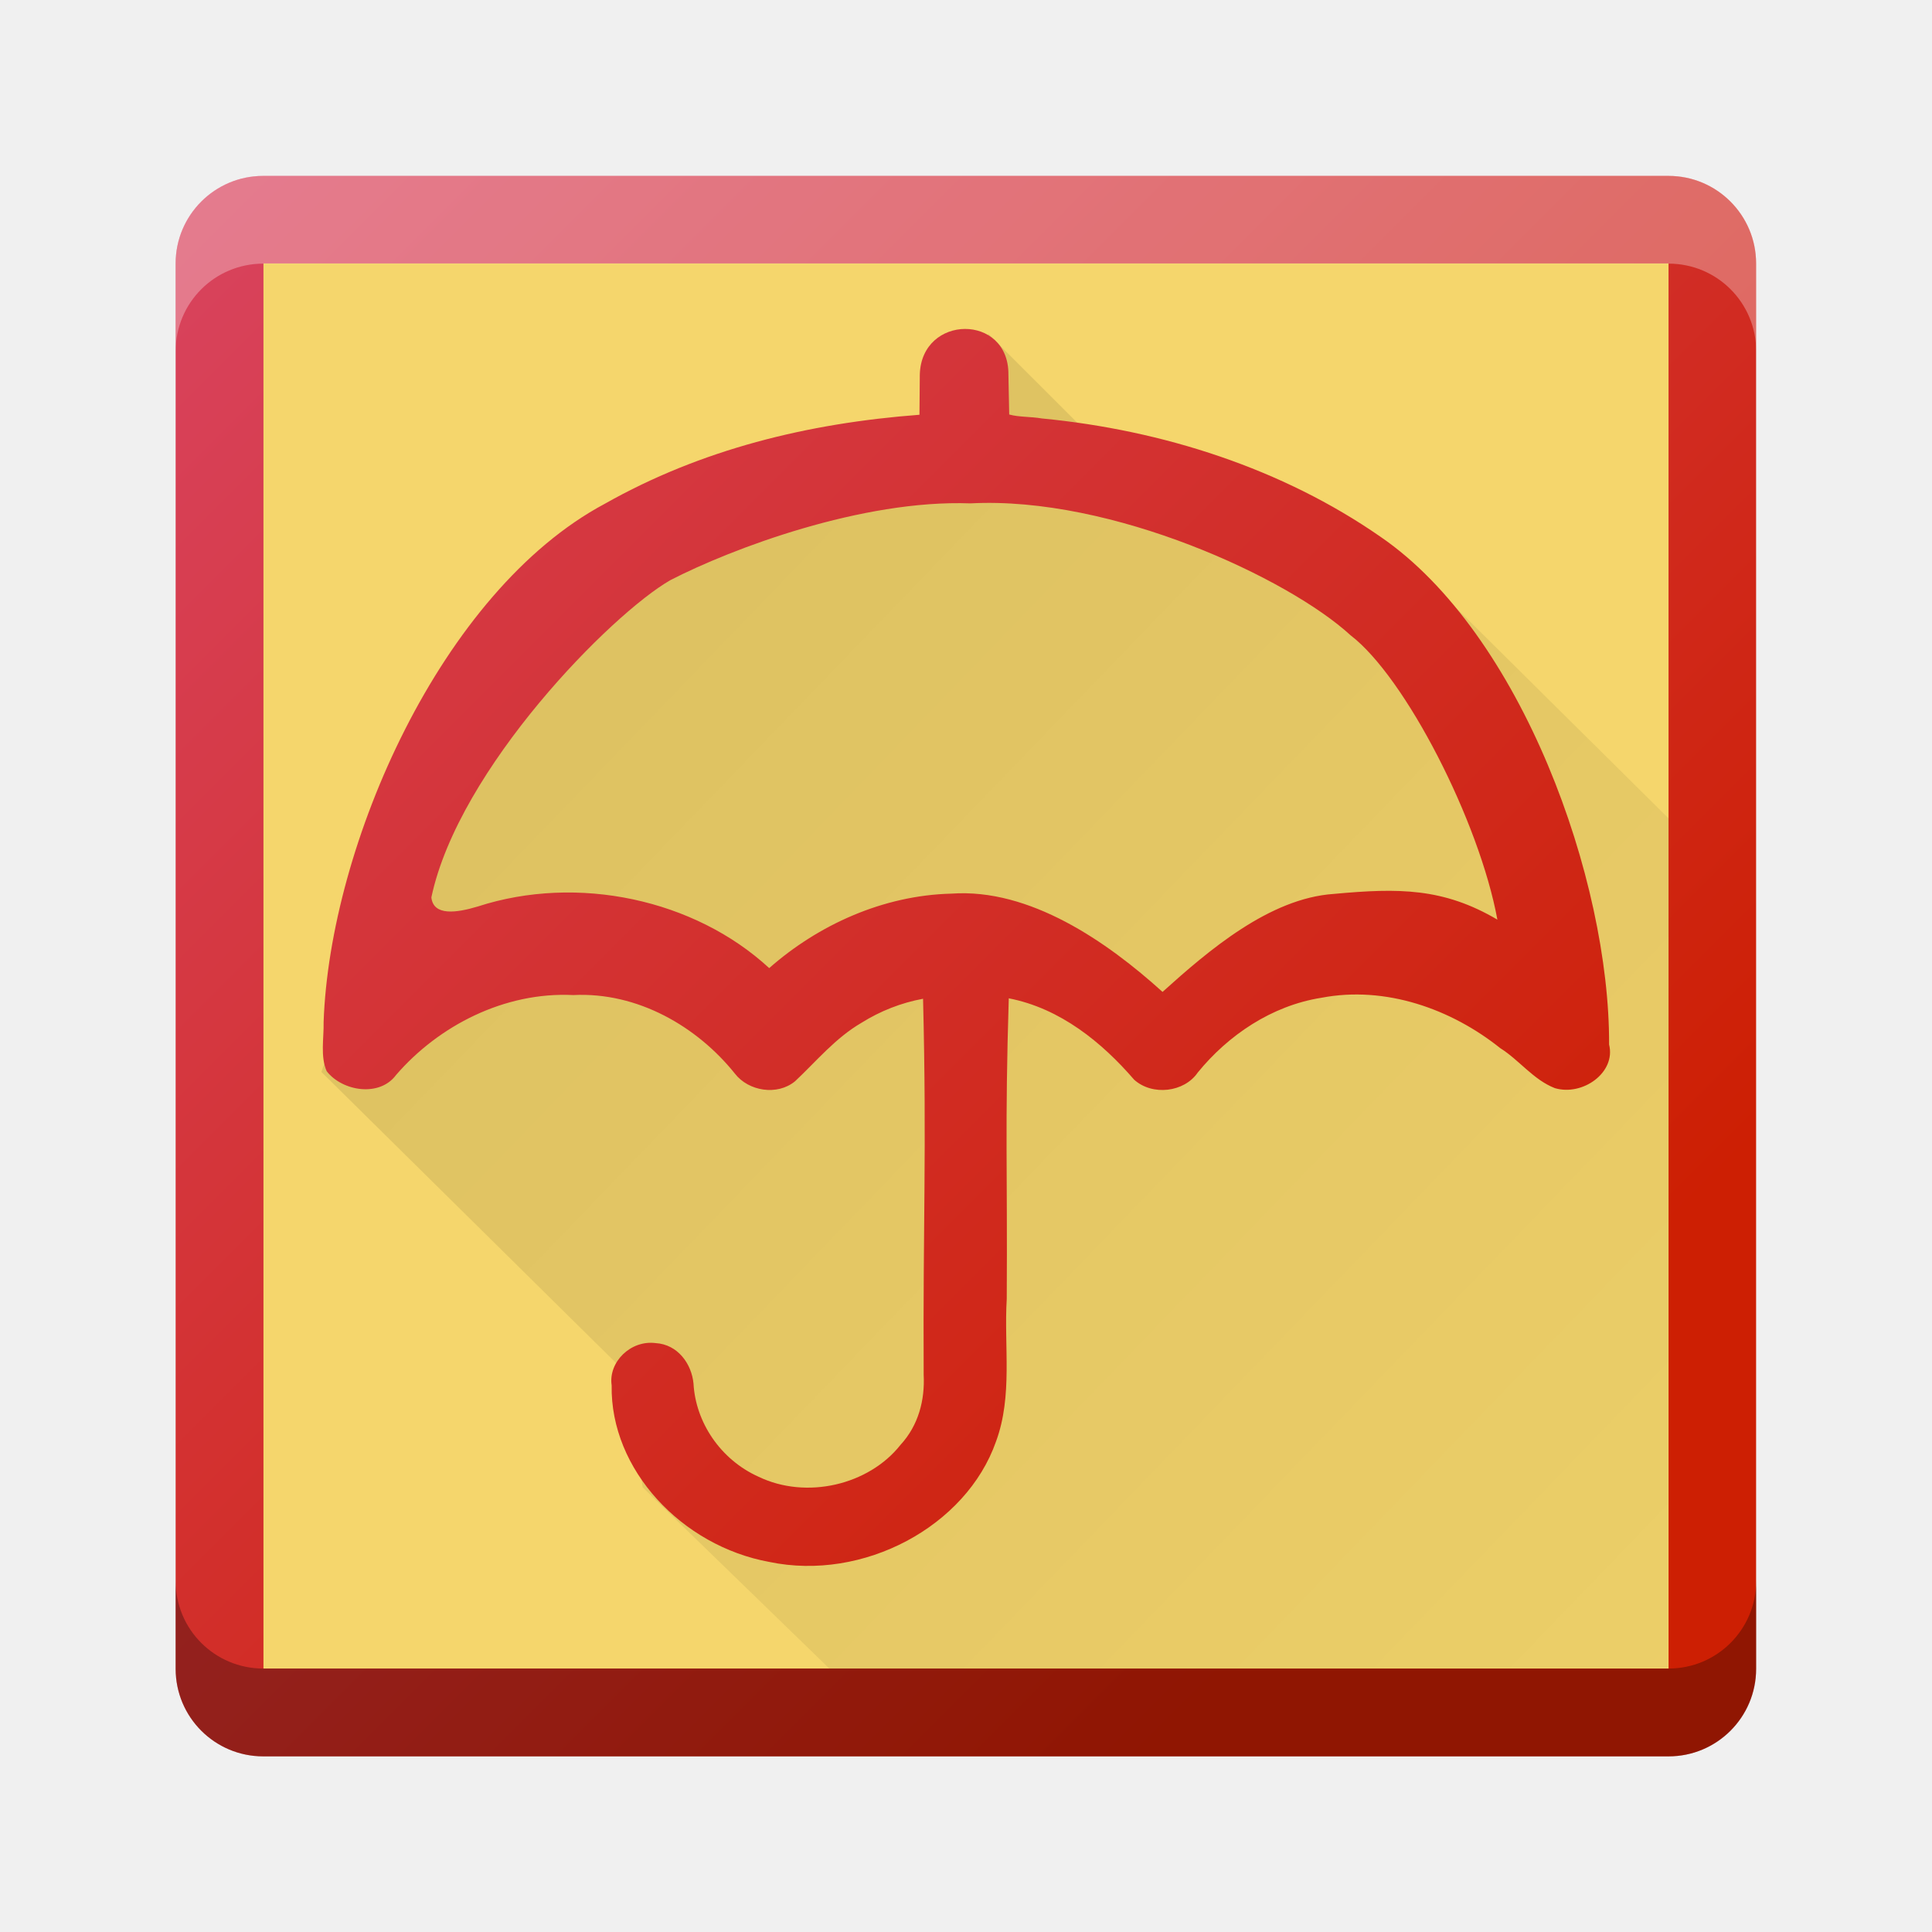
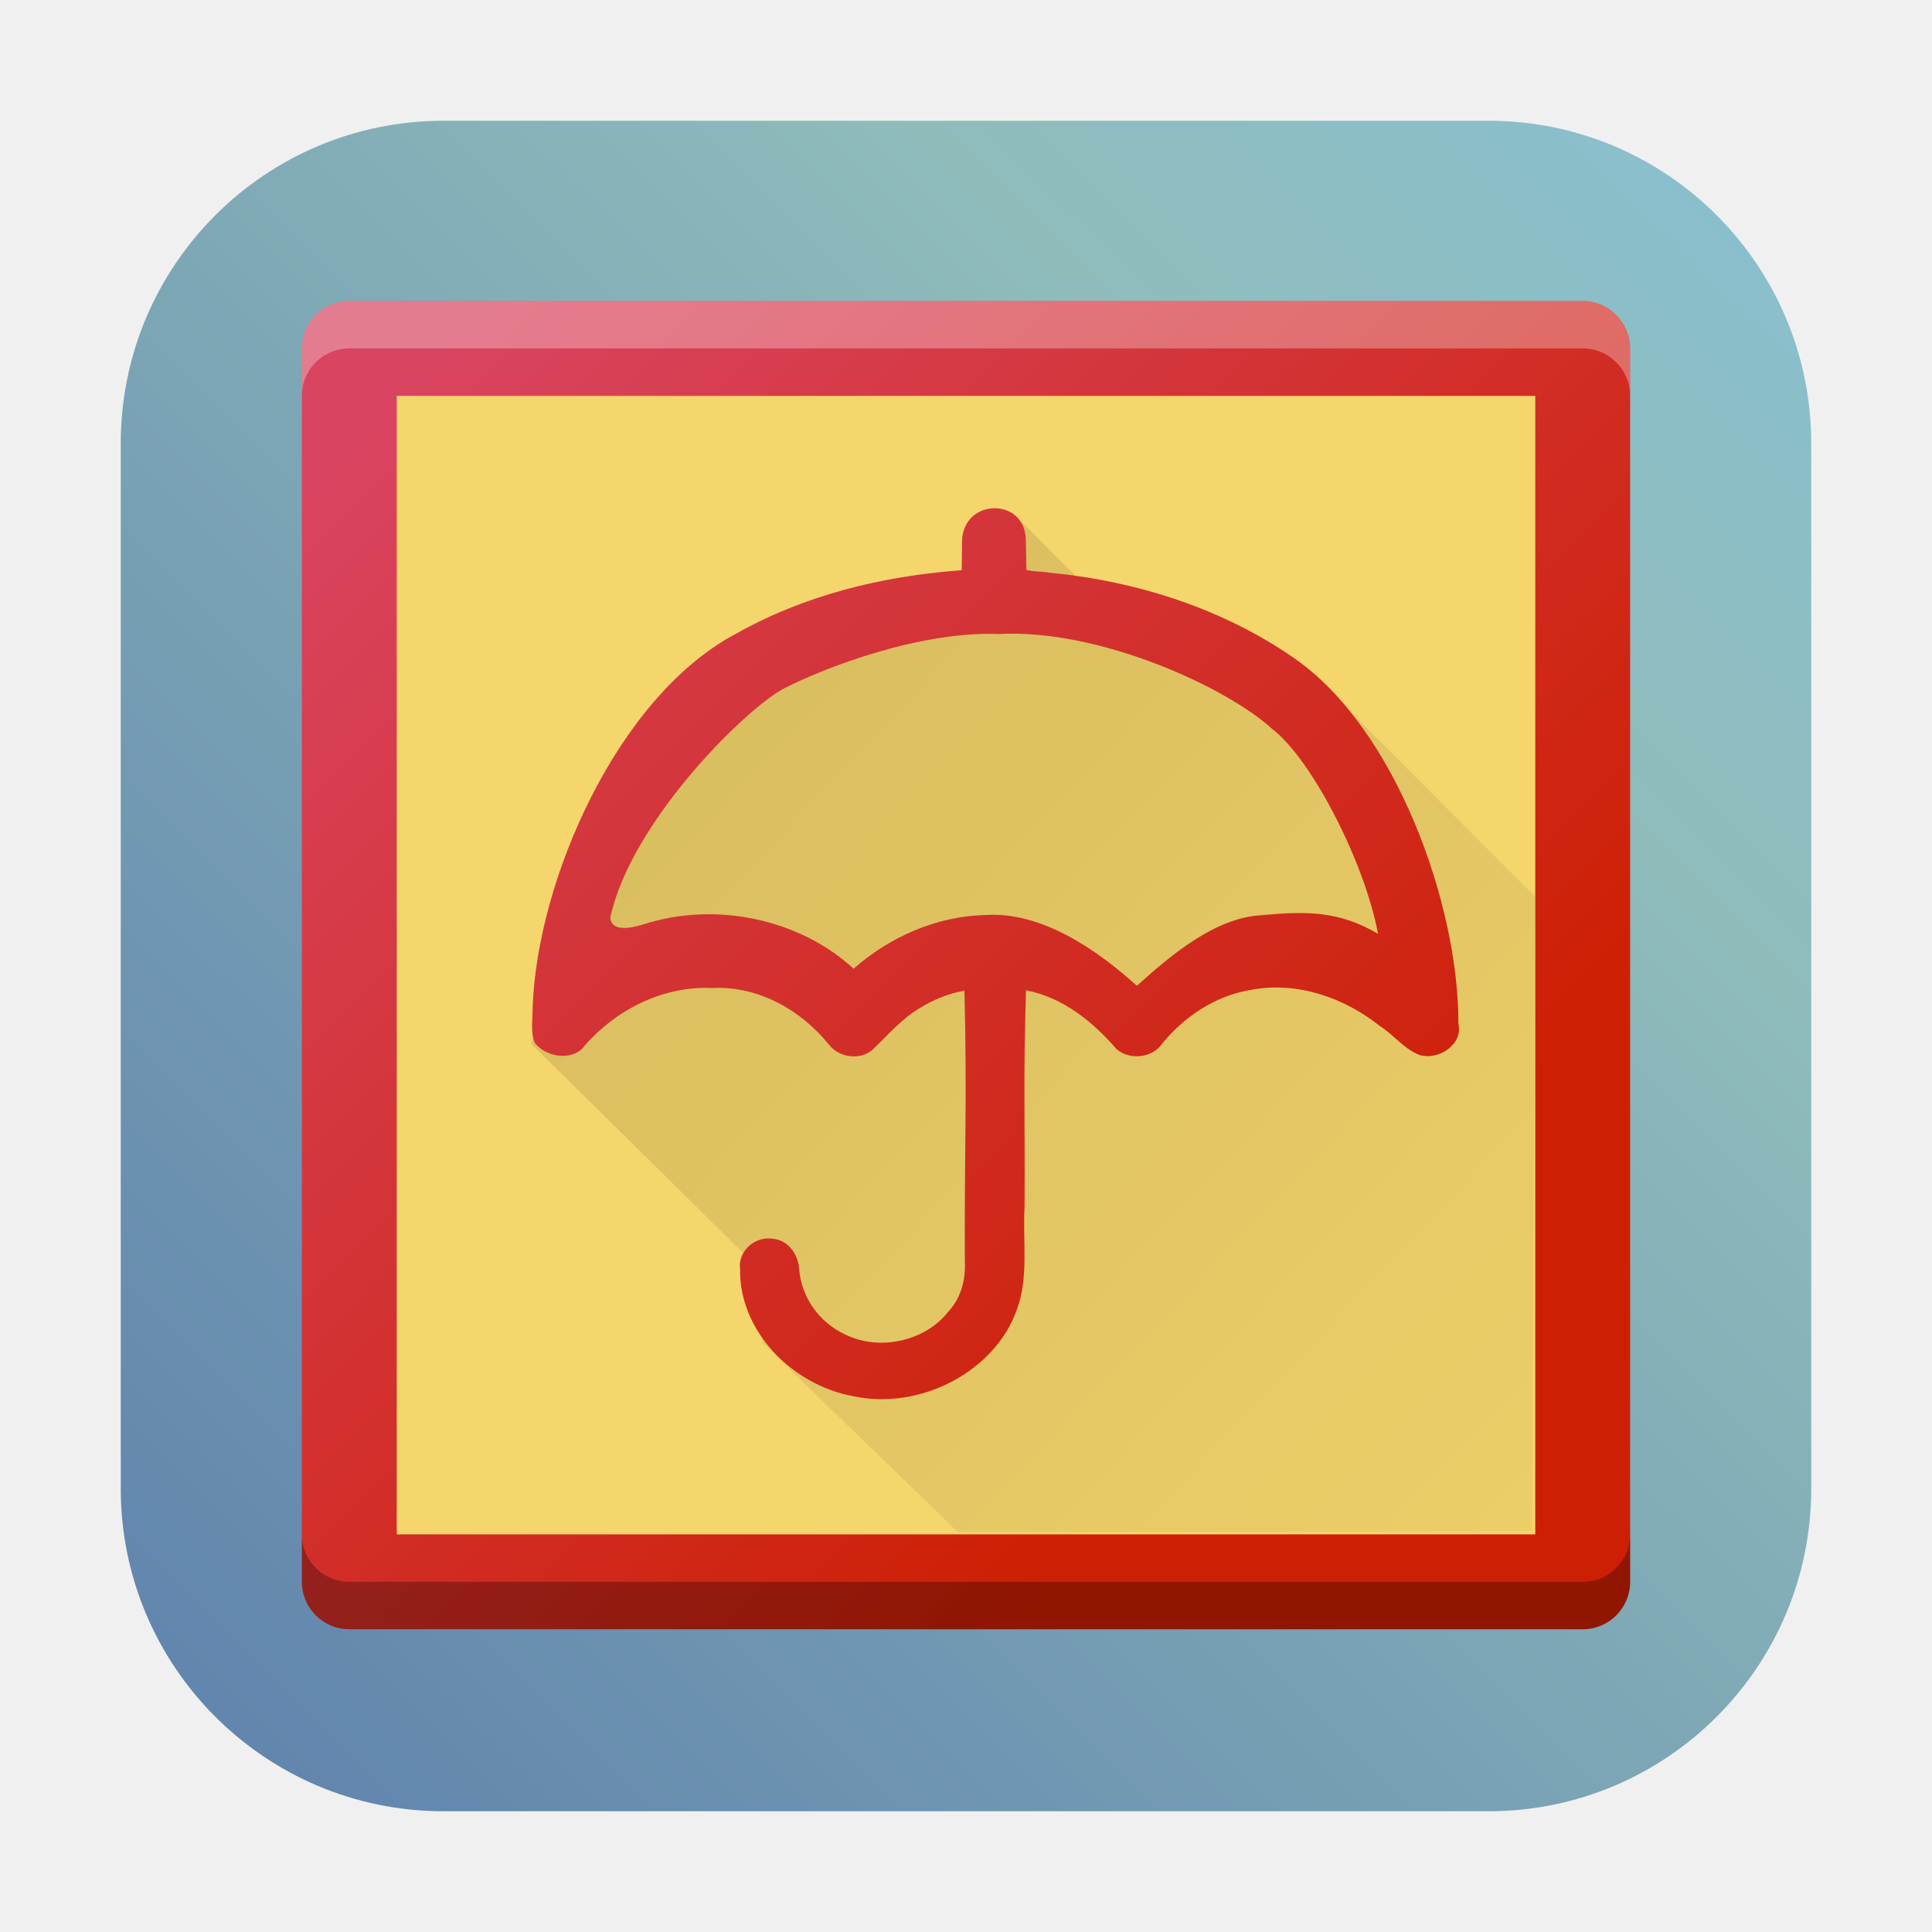
- <svg xmlns="http://www.w3.org/2000/svg" xmlns:xlink="http://www.w3.org/1999/xlink" width="22" height="22" id="svg3084" version="1.1">
+ <svg xmlns="http://www.w3.org/2000/svg" xmlns:xlink="http://www.w3.org/1999/xlink" width="32" height="32" id="svg3084" version="1.1">
  <defs id="defs3086">
    <linearGradient xlink:href="#linearGradient3941" id="linearGradient4726-5-8" gradientUnits="userSpaceOnUse" gradientTransform="matrix(1.428571,0,0,1.428571,-544.3464,-736.7521)" x1="394.346" y1="545.128" x2="383.146" y2="533.928" />
    <linearGradient id="linearGradient3941">
      <stop style="stop-color:#cd1f03;stop-opacity:1" offset="0" id="stop3943" />
      <stop style="stop-color:#d94460;stop-opacity:1" offset="1" id="stop3945" />
    </linearGradient>
    <linearGradient xlink:href="#linearGradient4578" id="linearGradient4584" gradientUnits="userSpaceOnUse" gradientTransform="matrix(1.428571,0,0,1.428571,-529.9493,-787.0498)" x1="403.009" y1="547.578" x2="383.146" y2="533.928" />
    <linearGradient id="linearGradient4578">
      <stop id="stop4580" offset="0" style="stop-color:#b21b03;stop-opacity:1" />
      <stop id="stop4582" offset="1" style="stop-color:#d94460;stop-opacity:1" />
    </linearGradient>
    <linearGradient xlink:href="#linearGradient4064" id="linearGradient4600" x1="11.37" y1="-12.559" x2="47.999" y2="25.998" gradientUnits="userSpaceOnUse" gradientTransform="translate(-3.601916,-29.29563)" />
    <linearGradient id="linearGradient4064">
      <stop id="stop4066" offset="0" style="stop-color:#000000;stop-opacity:0.188" />
      <stop id="stop4068" offset="1" style="stop-color:#000000;stop-opacity:0;" />
    </linearGradient>
    <linearGradient xlink:href="#linearGradient4058" id="linearGradient4600-7" x1="2.188" y1="20.018" x2="31.688" y2="48.456" gradientUnits="userSpaceOnUse" gradientTransform="translate(-8.998945,-21.99761)" />
    <linearGradient id="linearGradient4058">
      <stop id="stop4060" offset="0" style="stop-color:#000000;stop-opacity:0.145" />
      <stop id="stop4062" offset="1" style="stop-color:#000000;stop-opacity:0;" />
    </linearGradient>
    <linearGradient xlink:href="#linearGradient3941-1" id="linearGradient4726-5-8-3" gradientUnits="userSpaceOnUse" gradientTransform="matrix(1.428571,0,0,1.428571,-553.352,-758.1997)" x1="394.346" y1="545.128" x2="383.146" y2="533.928" />
    <linearGradient id="linearGradient3941-1">
      <stop style="stop-color:#cd1f03;stop-opacity:1" offset="0" id="stop3943-4" />
      <stop style="stop-color:#d94460;stop-opacity:1" offset="1" id="stop3945-9" />
    </linearGradient>
    <linearGradient y2="533.928" x2="383.146" y1="545.128" x1="394.346" gradientTransform="matrix(1.428571,0,0,1.428571,-554.3464,-758.7522)" gradientUnits="userSpaceOnUse" id="linearGradient3228" xlink:href="#linearGradient3941" />
-     <linearGradient xlink:href="#linearGradient3941-1" id="linearGradient3293" gradientUnits="userSpaceOnUse" gradientTransform="matrix(1.441968,0,0,1.441968,-553.1139,-773.6617)" x1="394.346" y1="545.128" x2="383.146" y2="533.928" />
-     <linearGradient xlink:href="#linearGradient4058" id="linearGradient3295" gradientUnits="userSpaceOnUse" gradientTransform="matrix(1.009378,0,0,1.009378,-3.656023,-30.55561)" x1="2.188" y1="20.018" x2="31.688" y2="48.456" />
-     <linearGradient xlink:href="#linearGradient3941" id="linearGradient3297" gradientUnits="userSpaceOnUse" gradientTransform="matrix(1.298701,0,0,1.298701,-497.1358,-695.9547)" x1="394.346" y1="545.128" x2="383.146" y2="533.928" />
-     <linearGradient gradientTransform="matrix(0.4499325,0,0,0.4499325,-190.8303,-230.6733)" gradientUnits="userSpaceOnUse" x2="419.974" y2="539.825" x1="406.501" y1="527.014" id="c">
+     <linearGradient gradientTransform="matrix(0.6999997,0,0,0.6999997,-303.0031,-370.37)" gradientUnits="userSpaceOnUse" x2="419.974" y2="539.825" x1="406.501" y1="527.014" id="c">
      <stop id="stop17" stop-color="#292c2f" />
      <stop id="stop19" stop-opacity="0" offset="1" />
    </linearGradient>
-     <linearGradient gradientUnits="userSpaceOnUse" x2="0" y2="14" y1="34" id="b" gradientTransform="matrix(0.4499325,0,0,0.4499325,-17.79973,-5.797)">
+     <linearGradient gradientUnits="userSpaceOnUse" x2="0" y2="14" y1="34" id="b" gradientTransform="matrix(0.6999997,0,0,0.6999997,-33.80419,-20.5102)">
      <stop style="stop-color:#bfc9c9;stop-opacity:1" id="stop12" stop-color="#536161" />
      <stop style="stop-color:#fbfbfb;stop-opacity:1" id="stop14" stop-color="#f4f5f5" offset="1" />
    </linearGradient>
-     <linearGradient x1="428.816" gradientTransform="matrix(0.4499325,0,0,0.4499325,-172.8303,-230.6733)" gradientUnits="userSpaceOnUse" x2="388.865" y2="499.679" y1="547.634" id="a">
+     <linearGradient x1="428.816" gradientTransform="matrix(0.6999997,0,0,0.6999997,-269.9989,-366.6598)" gradientUnits="userSpaceOnUse" x2="388.865" y2="499.679" y1="547.634" id="a">
      <stop id="stop7" stop-color="#2a2c2f" />
      <stop id="stop9" stop-color="#536161" offset="1" />
    </linearGradient>
-     <linearGradient xlink:href="#linearGradient3941" id="linearGradient3297-7" gradientUnits="userSpaceOnUse" gradientTransform="matrix(1.298701,0,0,1.298701,-499.1358,-691.9547)" x1="394.346" y1="545.128" x2="383.146" y2="533.928" />
+     <linearGradient xlink:href="#linearGradient3941" id="linearGradient3297-7" gradientUnits="userSpaceOnUse" gradientTransform="matrix(1.731601,0,0,1.731601,-663.5144,-920.6063)" x1="394.346" y1="545.128" x2="383.146" y2="533.928" />
+     <linearGradient xlink:href="#linearGradient901" id="linearGradient903" x1="0.926" y1="16.034" x2="15.875" y2="1.058" gradientUnits="userSpaceOnUse" gradientTransform="matrix(1.856614,0,0,1.856614,0.280732,-15.76839)" />
+     <linearGradient id="linearGradient901">
+       <stop style="stop-color:#5e81ac;stop-opacity:1;" offset="0" id="stop897" />
+       <stop style="stop-color:#8fbcbb;stop-opacity:1;" offset="0.742" id="stop2206" />
+       <stop style="stop-color:#88c0d0;stop-opacity:1;" offset="1" id="stop899" />
+     </linearGradient>
+     <linearGradient xlink:href="#linearGradient3941" id="linearGradient3105" gradientUnits="userSpaceOnUse" gradientTransform="matrix(1.360543,0,0,1.360543,-516.3324,-734.3479)" x1="394.346" y1="545.128" x2="383.146" y2="533.928" />
+     <linearGradient xlink:href="#linearGradient4058" id="linearGradient3107" gradientUnits="userSpaceOnUse" gradientTransform="matrix(1.057443,0,0,1.057443,1.131798,-37.2292)" x1="5.887" y1="24.047" x2="31.688" y2="48.456" />
+     <linearGradient xlink:href="#linearGradient3941-1" id="linearGradient3109" gradientUnits="userSpaceOnUse" gradientTransform="matrix(1.510633,0,0,1.510633,-574.4904,-815.7207)" x1="394.346" y1="545.128" x2="383.146" y2="533.928" />
  </defs>
-   <g id="layer1" transform="translate(0,6)">
-     <rect style="fill:url(#linearGradient3297);color:#000000;clip-rule:nonzero;display:inline;overflow:visible;visibility:visible;opacity:1;isolation:auto;mix-blend-mode:normal;color-interpolation:sRGB;color-interpolation-filters:linearRGB;solid-color:#000000;solid-opacity:1;fill-opacity:1;fill-rule:nonzero;stroke:none;stroke-width:1;stroke-linecap:butt;stroke-linejoin:miter;stroke-miterlimit:4;stroke-dasharray:none;stroke-dashoffset:0;stroke-opacity:1;marker:none;filter-blend-mode:normal;filter-gaussianBlur-deviation:0;color-rendering:auto;image-rendering:auto;shape-rendering:auto;text-rendering:auto;enable-background:accumulate" id="rect23" height="17.997" rx="0.997" y="-3.997" x="2" width="17.997" ry="0.997" />
-     <path id="path3096" d="m 3,-3 16,0 0,16 -16,0 z" style="color:#000000;display:inline;overflow:visible;visibility:visible;fill:#f5d66c;fill-opacity:1;fill-rule:nonzero;stroke:none;stroke-width:1;marker:none;enable-background:accumulate" />
-     <path id="path3106" d="m 11.256,-2.197 1.163,1.163 3.509,1.309 3.074,3.046 -0.01,9.671 -9.546,0.01 L 7.318,10.936 7.139,9.643 3.66,6.207 5.132,1.88 7.05,0.051 10.708,-1.153 Z" style="color:#000000;display:inline;overflow:visible;visibility:visible;fill:url(#linearGradient3295);fill-opacity:1;fill-rule:nonzero;stroke:none;stroke-width:1px;marker:none;enable-background:accumulate" />
-     <path id="path3108" d="m 10.474,-1.736 -0.004,0.459 C 9.198,-1.181 7.984,-0.883 6.888,-0.264 5.021,0.732 3.755,3.625 3.685,5.639 3.689,5.823 3.646,6.029 3.72,6.198 3.898,6.427 4.322,6.496 4.51,6.241 4.993,5.682 5.743,5.292 6.528,5.331 7.262,5.294 7.94,5.691 8.368,6.225 8.523,6.426 8.851,6.48 9.054,6.312 9.297,6.084 9.512,5.82 9.811,5.646 c 0.213,-0.133 0.45,-0.227 0.7,-0.273 0.043,1.753 -0.002,2.526 0.007,4.28 0.015,0.29 -0.059,0.577 -0.263,0.799 -0.361,0.458 -1.072,0.627 -1.619,0.363 C 8.205,10.621 7.921,10.197 7.897,9.754 7.876,9.534 7.721,9.309 7.465,9.294 7.179,9.258 6.926,9.512 6.965,9.775 c -0.017,0.961 0.8,1.829 1.795,2.011 1.07,0.224 2.243,-0.404 2.582,-1.372 0.192,-0.522 0.089,-1.083 0.122,-1.623 0.009,-1.468 -0.022,-1.955 0.023,-3.423 0.588,0.114 1.063,0.504 1.428,0.927 0.207,0.186 0.57,0.144 0.724,-0.082 0.345,-0.423 0.839,-0.761 1.407,-0.851 0.734,-0.141 1.483,0.13 2.037,0.573 0.217,0.136 0.378,0.361 0.623,0.456 0.315,0.093 0.697,-0.177 0.617,-0.497 C 18.331,4.023 17.327,1.212 15.718,0.111 14.603,-0.663 13.244,-1.102 11.864,-1.235 11.736,-1.257 11.605,-1.249 11.492,-1.28 l -0.009,-0.456 c 0.005,-0.696 -0.989,-0.686 -1.009,0 z m 4.905,2.97 C 16.003,1.711 16.845,3.353 17.051,4.472 16.435,4.11 15.928,4.111 15.19,4.179 14.457,4.228 13.764,4.821 13.238,5.295 12.605,4.722 11.726,4.113 10.834,4.176 10.056,4.195 9.318,4.532 8.759,5.024 7.91,4.24 6.577,3.954 5.442,4.322 5.194,4.397 4.935,4.431 4.912,4.219 5.223,2.749 6.966,0.988 7.634,0.606 8.333,0.246 9.818,-0.313 11.051,-0.268 12.662,-0.353 14.673,0.585 15.379,1.234 Z" style="color:#000000;display:inline;overflow:visible;visibility:visible;fill:url(#linearGradient3293);fill-opacity:1;fill-rule:nonzero;stroke:none;stroke-width:1;marker:none;enable-background:accumulate" />
-     <path style="color:#000000;clip-rule:nonzero;display:inline;overflow:visible;visibility:visible;opacity:0.3;isolation:auto;mix-blend-mode:normal;color-interpolation:sRGB;color-interpolation-filters:linearRGB;solid-color:#000000;solid-opacity:1;fill:#ffffff;fill-opacity:1;fill-rule:nonzero;stroke-width:1;stroke-linecap:butt;stroke-linejoin:miter;stroke-miterlimit:4;stroke-dasharray:none;stroke-dashoffset:0;stroke-opacity:1;color-rendering:auto;image-rendering:auto;shape-rendering:auto;text-rendering:auto;enable-background:accumulate" d="M 2.998,-3.998 C 2.446,-3.998 2,-3.553 2,-3 l 0,1 c 0,-0.553 0.446,-0.998 0.998,-0.998 l 16.002,0 c 0.553,0 0.998,0.446 0.998,0.998 l 0,-1 c 0,-0.553 -0.446,-0.998 -0.998,-0.998 l -16.002,0 z" id="rect7776" />
-     <path id="path7790" d="M 2.998,14 C 2.446,14 2,13.555 2,13.002 l 0,-1 C 2,12.555 2.446,13 2.998,13 L 19,13 c 0.553,0 0.998,-0.446 0.998,-0.998 l 0,1 C 19.998,13.555 19.553,14 19,14 L 2.998,14 Z" style="color:#000000;clip-rule:nonzero;display:inline;overflow:visible;visibility:visible;opacity:0.3;isolation:auto;mix-blend-mode:normal;color-interpolation:sRGB;color-interpolation-filters:linearRGB;solid-color:#000000;solid-opacity:1;fill:#000000;fill-opacity:1;fill-rule:nonzero;stroke-width:1;stroke-linecap:butt;stroke-linejoin:miter;stroke-miterlimit:4;stroke-dasharray:none;stroke-dashoffset:0;stroke-opacity:1;color-rendering:auto;image-rendering:auto;shape-rendering:auto;text-rendering:auto;enable-background:accumulate" />
+   <g id="layer1" transform="translate(0,16)">
+     <rect x="2" y="-14" width="28" height="28" ry="5.346" stroke-linecap="round" stroke-width="1.397" id="rect28" rx="5.346" style="fill:url(#linearGradient903);fill-opacity:1" />
+     <rect style="color:#000000;clip-rule:nonzero;display:inline;overflow:visible;visibility:visible;isolation:auto;mix-blend-mode:normal;color-interpolation:sRGB;color-interpolation-filters:linearRGB;solid-color:#000000;solid-opacity:1;fill:url(#linearGradient3105);fill-opacity:1;fill-rule:nonzero;stroke:none;stroke-width:0.786;stroke-linecap:butt;stroke-linejoin:miter;stroke-miterlimit:4;stroke-dasharray:none;stroke-dashoffset:0;stroke-opacity:1;marker:none;color-rendering:auto;image-rendering:auto;shape-rendering:auto;text-rendering:auto;enable-background:accumulate" id="rect23-0" height="22" rx="0.786" y="-11.015" x="5" width="22" ry="0.786" />
+     <path id="path3096-2" d="M 6.571,-9.443 H 25.429 V 9.414 H 6.571 Z" style="color:#000000;display:inline;overflow:visible;visibility:visible;fill:#f5d66c;fill-opacity:1;fill-rule:nonzero;stroke:none;stroke-width:0.786;marker:none;enable-background:accumulate" />
+     <path id="path3106-3" d="m 16.754,-7.521 1.218,1.218 3.676,1.371 3.776,3.782 -0.046,10.514 -9.515,0.01 -3.235,-3.136 -0.187,-1.354 -3.645,-3.599 1.542,-4.533 2.01,-1.916 3.832,-1.262 z" style="color:#000000;display:inline;overflow:visible;visibility:visible;fill:url(#linearGradient3107);fill-opacity:1;fill-rule:nonzero;stroke:none;stroke-width:0.786px;marker:none;enable-background:accumulate" />
+     <path id="path3108-7" d="m 15.934,-7.037 -0.005,0.481 c -1.332,0.1 -2.603,0.412 -3.752,1.06 -1.955,1.044 -3.282,4.075 -3.355,6.184 0.004,0.193 -0.041,0.408 0.037,0.586 0.186,0.24 0.631,0.311 0.827,0.044 0.506,-0.585 1.291,-0.994 2.114,-0.953 0.769,-0.039 1.479,0.377 1.928,0.936 0.162,0.211 0.506,0.268 0.718,0.091 0.255,-0.239 0.48,-0.515 0.794,-0.698 0.224,-0.139 0.472,-0.238 0.734,-0.286 0.046,1.837 -0.002,2.646 0.007,4.483 0.016,0.304 -0.062,0.605 -0.276,0.837 -0.378,0.48 -1.123,0.657 -1.696,0.38 -0.452,-0.203 -0.75,-0.647 -0.774,-1.111 -0.023,-0.23 -0.185,-0.466 -0.453,-0.481 -0.3,-0.038 -0.565,0.228 -0.524,0.504 -0.018,1.006 0.838,1.916 1.881,2.107 1.121,0.235 2.35,-0.423 2.704,-1.438 0.201,-0.546 0.093,-1.134 0.127,-1.701 0.009,-1.538 -0.023,-2.048 0.024,-3.586 0.616,0.119 1.114,0.528 1.496,0.971 0.217,0.194 0.597,0.151 0.758,-0.086 0.361,-0.443 0.879,-0.797 1.474,-0.892 0.769,-0.147 1.553,0.136 2.134,0.6 0.227,0.143 0.396,0.378 0.653,0.478 0.33,0.098 0.73,-0.186 0.646,-0.52 0.01,-1.959 -1.042,-4.904 -2.728,-6.057 -1.168,-0.811 -2.592,-1.27 -4.037,-1.41 -0.134,-0.023 -0.271,-0.015 -0.39,-0.047 l -0.009,-0.478 c 0.005,-0.729 -1.036,-0.719 -1.057,0 z m 5.139,3.112 c 0.654,0.499 1.536,2.22 1.751,3.392 -0.645,-0.38 -1.176,-0.378 -1.949,-0.307 -0.769,0.051 -1.494,0.673 -2.045,1.168 -0.663,-0.6 -1.584,-1.237 -2.518,-1.172 -0.816,0.02 -1.588,0.373 -2.174,0.889 -0.89,-0.822 -2.286,-1.121 -3.475,-0.736 -0.259,0.079 -0.531,0.115 -0.555,-0.107 0.325,-1.54 2.152,-3.386 2.852,-3.786 0.732,-0.377 2.288,-0.963 3.579,-0.915 1.688,-0.089 3.794,0.894 4.534,1.574 z" style="color:#000000;display:inline;overflow:visible;visibility:visible;fill:url(#linearGradient3109);fill-opacity:1;fill-rule:nonzero;stroke:none;stroke-width:0.786;marker:none;enable-background:accumulate" />
+     <path style="color:#000000;clip-rule:nonzero;display:inline;overflow:visible;visibility:visible;opacity:0.3;isolation:auto;mix-blend-mode:normal;color-interpolation:sRGB;color-interpolation-filters:linearRGB;solid-color:#000000;solid-opacity:1;fill:#ffffff;fill-opacity:1;fill-rule:nonzero;stroke-width:0.786;stroke-linecap:butt;stroke-linejoin:miter;stroke-miterlimit:4;stroke-dasharray:none;stroke-dashoffset:0;stroke-opacity:1;color-rendering:auto;image-rendering:auto;shape-rendering:auto;text-rendering:auto;enable-background:accumulate" d="m 5.786,-11.015 c -0.435,0 -0.786,0.35 -0.786,0.786 v 0.786 c 0,-0.435 0.35,-0.786 0.786,-0.786 H 26.214 c 0.435,0 0.786,0.35 0.786,0.786 V -10.229 c 0,-0.435 -0.35,-0.786 -0.786,-0.786 z" id="rect7042-5" />
+     <path id="path7077-9" d="m 5.786,10.985 c -0.435,0 -0.786,-0.35 -0.786,-0.786 V 9.414 c 0,0.435 0.35,0.786 0.786,0.786 H 26.214 c 0.435,0 0.786,-0.35 0.786,-0.786 v 0.786 c 0,0.435 -0.35,0.786 -0.786,0.786 z" style="color:#000000;clip-rule:nonzero;display:inline;overflow:visible;visibility:visible;opacity:0.3;isolation:auto;mix-blend-mode:normal;color-interpolation:sRGB;color-interpolation-filters:linearRGB;solid-color:#000000;solid-opacity:1;fill:#000000;fill-opacity:1;fill-rule:nonzero;stroke-width:0.786;stroke-linecap:butt;stroke-linejoin:miter;stroke-miterlimit:4;stroke-dasharray:none;stroke-dashoffset:0;stroke-opacity:1;color-rendering:auto;image-rendering:auto;shape-rendering:auto;text-rendering:auto;enable-background:accumulate" />
  </g>
</svg>
